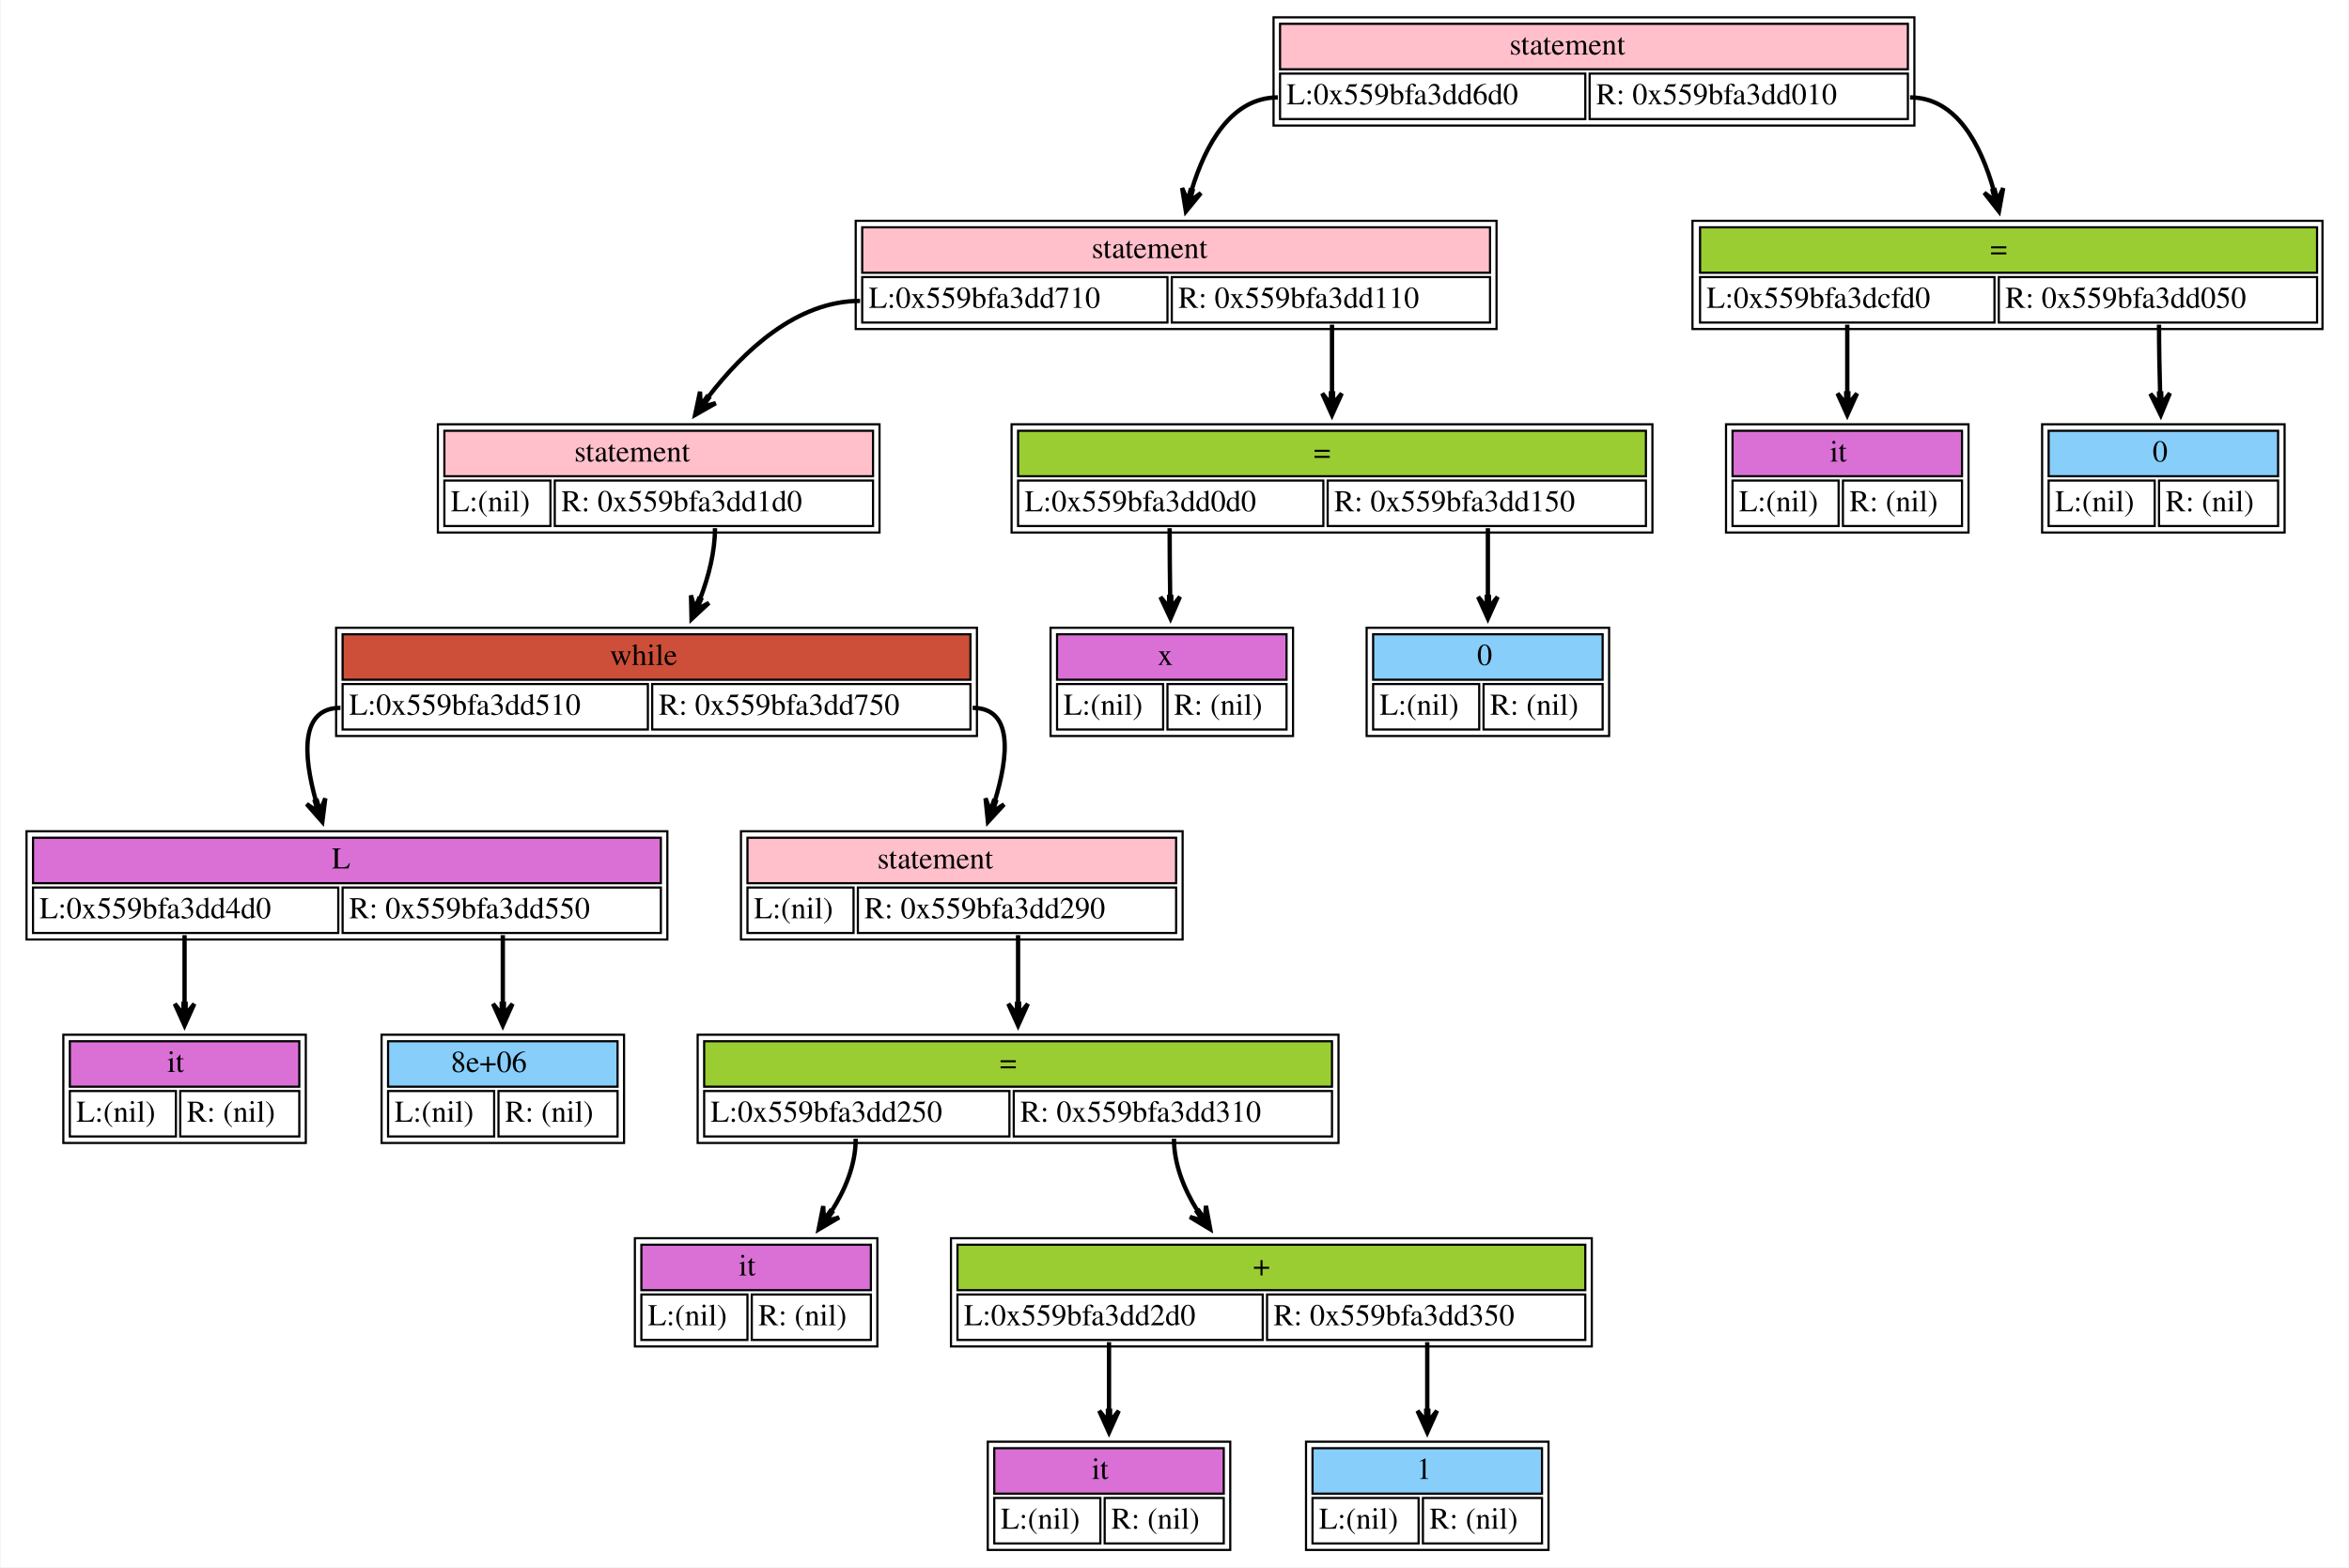
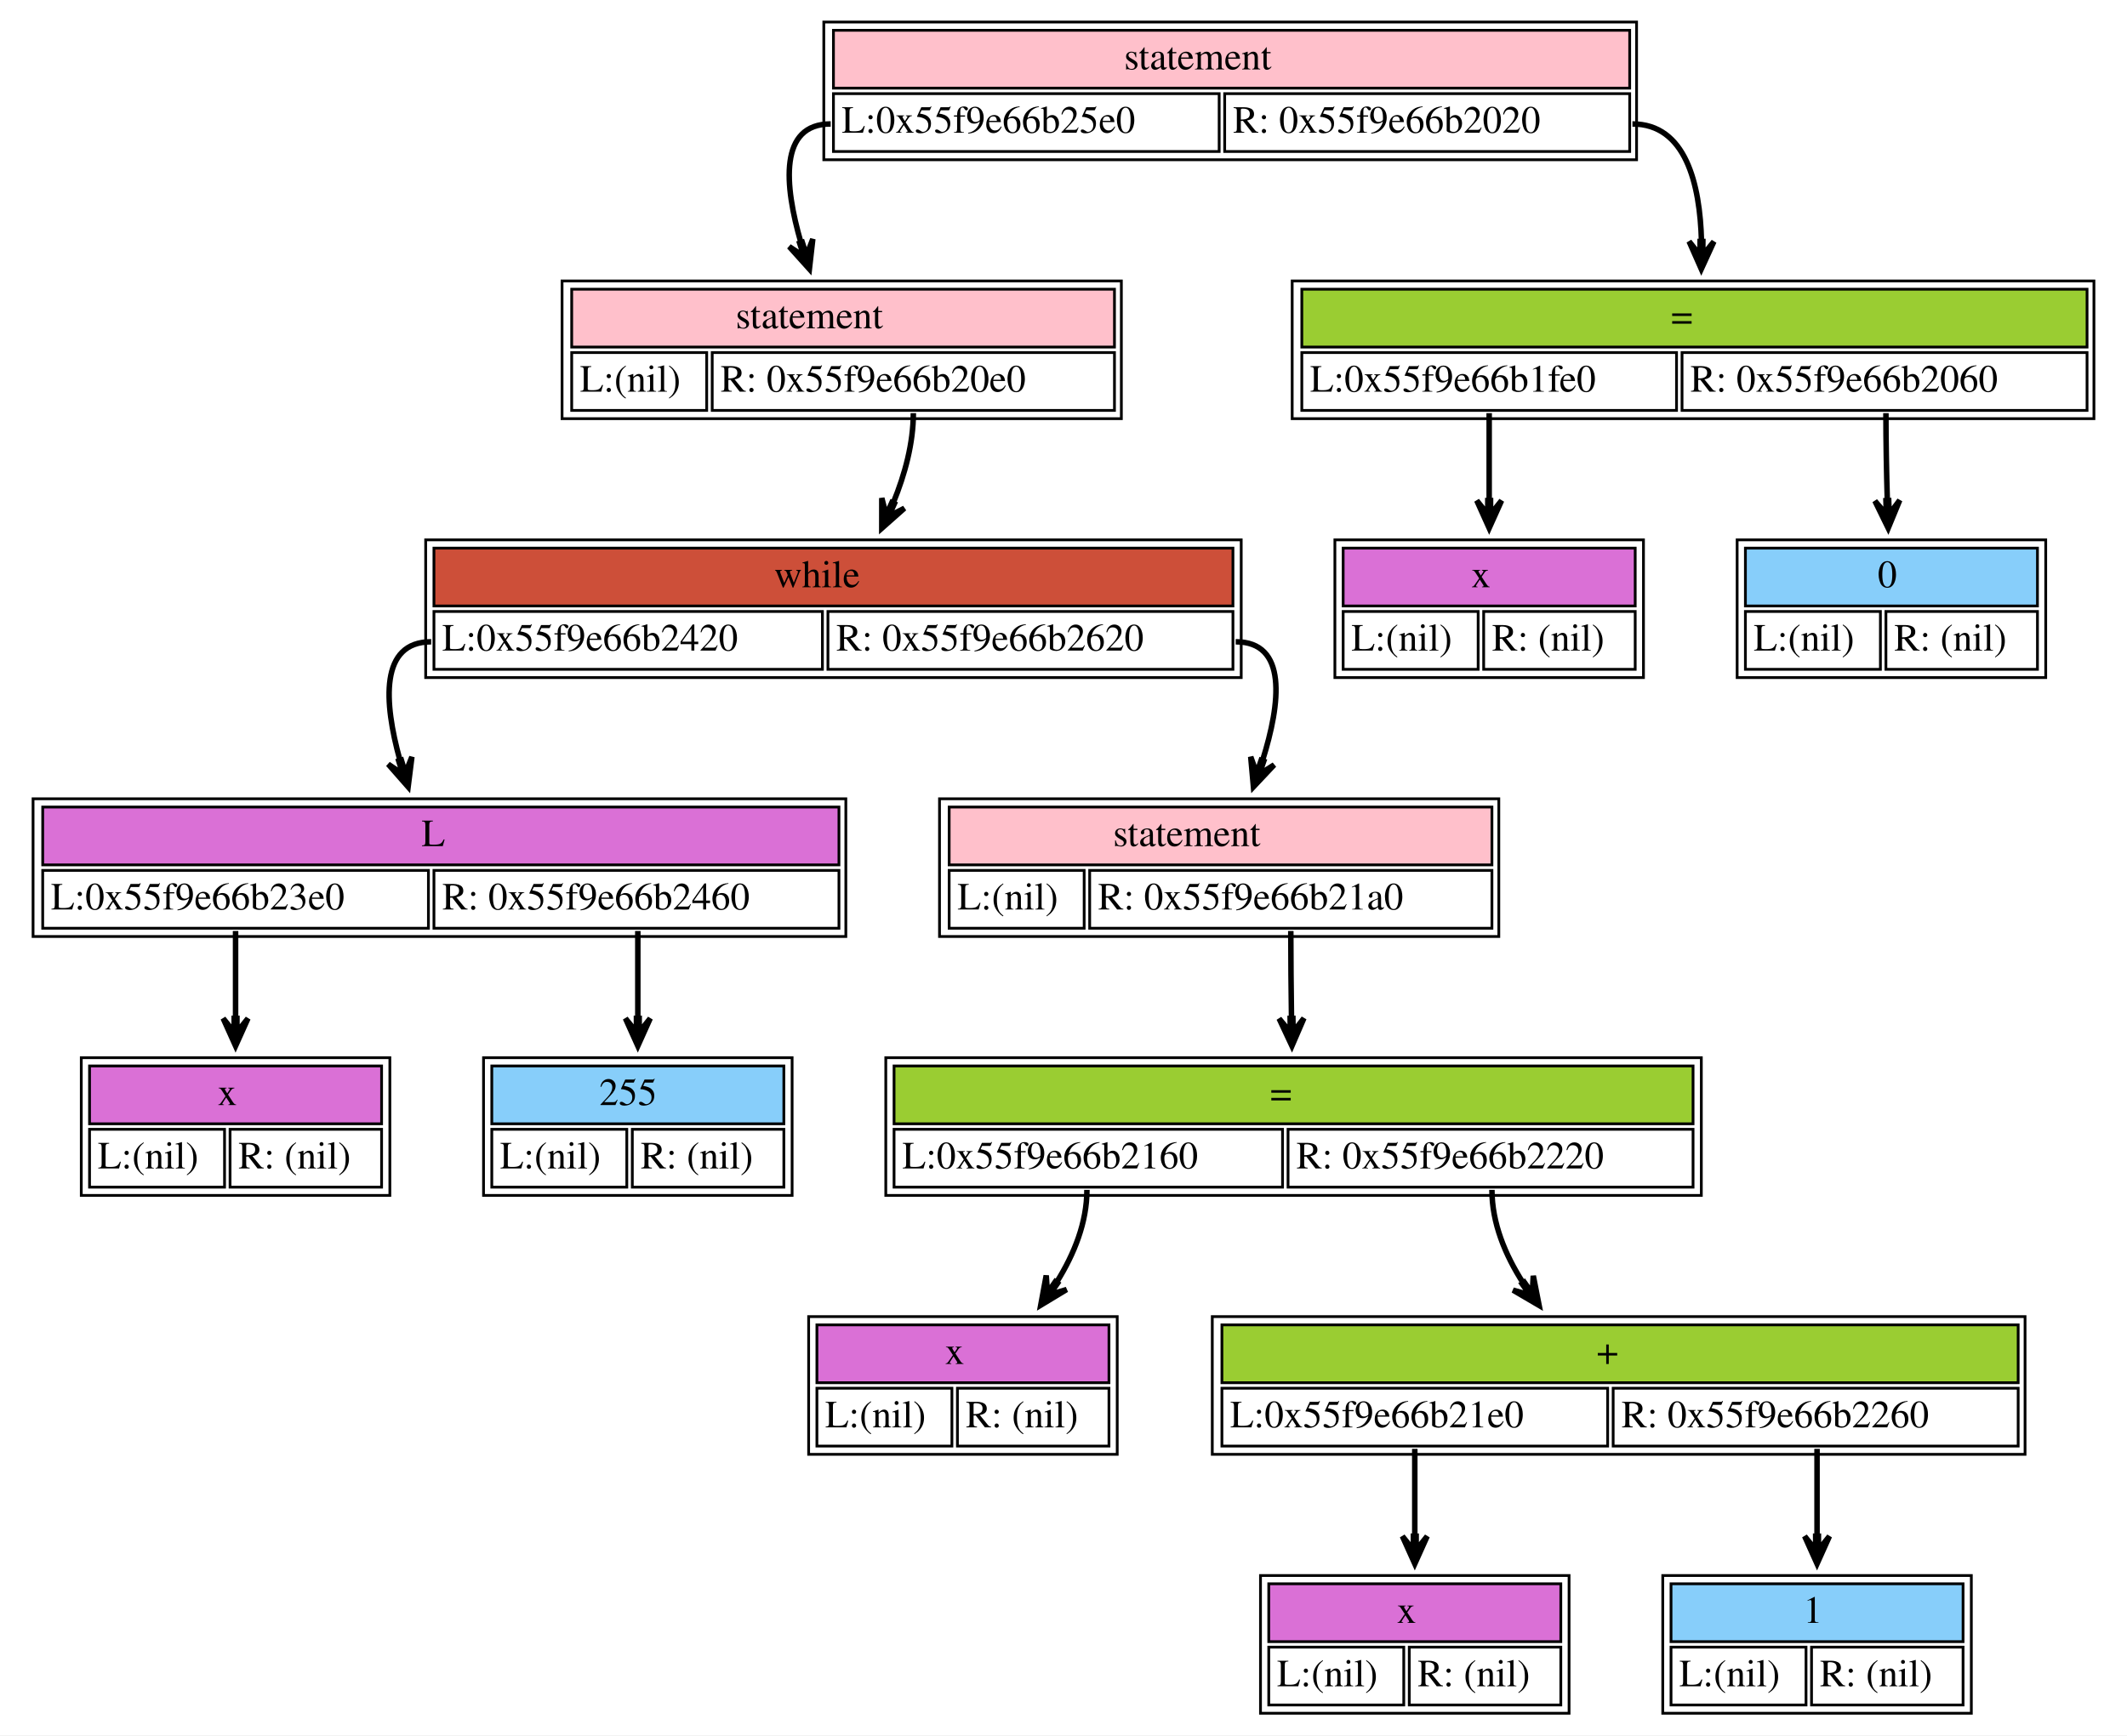
- <svg xmlns="http://www.w3.org/2000/svg" width="1085pt" height="724pt" viewBox="0.00 0.00 1084.50 724.00">
-   <g id="graph0" class="graph" transform="scale(1 1) rotate(0) translate(4 720)">
-     <polygon fill="white" stroke="transparent" points="-4,4 -4,-720 1080.5,-720 1080.5,4 -4,4" />
+ <svg xmlns="http://www.w3.org/2000/svg" width="772pt" height="630pt" viewBox="0.00 0.00 772.00 630.00">
+   <g id="graph0" class="graph" transform="scale(1 1) rotate(0) translate(4 626)">
+     <polygon fill="white" stroke="transparent" points="-4,4 -4,-626 768,-626 768,4 -4,4" />
    <g id="node1" class="node">
-       <polygon fill="pink" stroke="transparent" points="201,-500 201,-521 399,-521 399,-500 201,-500" />
-       <polygon fill="none" stroke="black" points="201,-500 201,-521 399,-521 399,-500 201,-500" />
-       <text text-anchor="start" x="261" y="-506.8" font-family="Times,serif" font-size="14.00"> statement</text>
-       <polygon fill="none" stroke="black" points="201,-477 201,-498 250,-498 250,-477 201,-477" />
-       <text text-anchor="start" x="204" y="-483.8" font-family="Times,serif" font-size="14.00">L:(nil)</text>
-       <polygon fill="none" stroke="black" points="252,-477 252,-498 399,-498 399,-477 252,-477" />
-       <text text-anchor="start" x="255" y="-483.8" font-family="Times,serif" font-size="14.00">R: 0x559bfa3dd1d0</text>
-       <polygon fill="none" stroke="black" points="198,-474 198,-524 402,-524 402,-474 198,-474" />
+       <polygon fill="pink" stroke="transparent" points="203.5,-500 203.5,-521 400.5,-521 400.5,-500 203.5,-500" />
+       <polygon fill="none" stroke="black" points="203.5,-500 203.5,-521 400.5,-521 400.5,-500 203.5,-500" />
+       <text text-anchor="start" x="263" y="-506.8" font-family="Times,serif" font-size="14.00"> statement</text>
+       <polygon fill="none" stroke="black" points="203.5,-477 203.5,-498 252.5,-498 252.5,-477 203.5,-477" />
+       <text text-anchor="start" x="206.5" y="-483.8" font-family="Times,serif" font-size="14.00">L:(nil)</text>
+       <polygon fill="none" stroke="black" points="254.5,-477 254.5,-498 400.5,-498 400.5,-477 254.5,-477" />
+       <text text-anchor="start" x="257.5" y="-483.8" font-family="Times,serif" font-size="14.00">R: 0x55f9e66b20e0</text>
+       <polygon fill="none" stroke="black" points="200,-474 200,-524 403,-524 403,-474 200,-474" />
    </g>
    <g id="node2" class="node">
-       <polygon fill="#cd4f39" stroke="transparent" points="154,-406 154,-427 444,-427 444,-406 154,-406" />
-       <polygon fill="none" stroke="black" points="154,-406 154,-427 444,-427 444,-406 154,-406" />
-       <text text-anchor="start" x="277.5" y="-412.8" font-family="Times,serif" font-size="14.00"> while</text>
-       <polygon fill="none" stroke="black" points="154,-383 154,-404 295,-404 295,-383 154,-383" />
-       <text text-anchor="start" x="157" y="-389.8" font-family="Times,serif" font-size="14.00">L:0x559bfa3dd510</text>
-       <polygon fill="none" stroke="black" points="297,-383 297,-404 444,-404 444,-383 297,-383" />
-       <text text-anchor="start" x="300" y="-389.8" font-family="Times,serif" font-size="14.00">R: 0x559bfa3dd750</text>
-       <polygon fill="none" stroke="black" points="151,-380 151,-430 447,-430 447,-380 151,-380" />
+       <polygon fill="#cd4f39" stroke="transparent" points="153.5,-406 153.5,-427 443.5,-427 443.5,-406 153.5,-406" />
+       <polygon fill="none" stroke="black" points="153.5,-406 153.5,-427 443.5,-427 443.5,-406 153.5,-406" />
+       <text text-anchor="start" x="277" y="-412.8" font-family="Times,serif" font-size="14.00"> while</text>
+       <polygon fill="none" stroke="black" points="153.5,-383 153.5,-404 294.5,-404 294.5,-383 153.5,-383" />
+       <text text-anchor="start" x="156.5" y="-389.8" font-family="Times,serif" font-size="14.00">L:0x55f9e66b2420</text>
+       <polygon fill="none" stroke="black" points="296.5,-383 296.5,-404 443.5,-404 443.5,-383 296.5,-383" />
+       <text text-anchor="start" x="299.5" y="-389.8" font-family="Times,serif" font-size="14.00">R: 0x55f9e66b2620</text>
+       <polygon fill="none" stroke="black" points="150.5,-380 150.5,-430 446.5,-430 446.5,-380 150.5,-380" />
    </g>
    <g id="edge1" class="edge">
-       <path fill="none" stroke="black" stroke-width="2" d="M326,-476C326,-465.04 323.08,-453.73 319.17,-443.48" />
-       <polygon fill="black" stroke="black" stroke-width="2" points="315.17,-434.02 323.21,-441.48 317.58,-438.43 319.53,-443.03 319.07,-443.23 318.61,-443.42 316.66,-438.82 314.92,-444.98 315.17,-434.02 315.17,-434.02" />
+       <path fill="none" stroke="black" stroke-width="2" d="M327.5,-476C327.5,-465.03 324.43,-453.79 320.28,-443.61" />
+       <polygon fill="black" stroke="black" stroke-width="2" points="316.04,-434.21 324.25,-441.48 318.55,-438.57 320.61,-443.12 320.15,-443.33 319.7,-443.54 317.64,-438.98 316.05,-445.18 316.04,-434.21 316.04,-434.21" />
    </g>
    <g id="node4" class="node">
-       <polygon fill="orchid" stroke="transparent" points="11,-312 11,-333 301,-333 301,-312 11,-312" />
-       <polygon fill="none" stroke="black" points="11,-312 11,-333 301,-333 301,-312 11,-312" />
+       <polygon fill="orchid" stroke="transparent" points="11.5,-312 11.5,-333 300.5,-333 300.5,-312 11.5,-312" />
+       <polygon fill="none" stroke="black" points="11.5,-312 11.5,-333 300.5,-333 300.5,-312 11.5,-312" />
      <text text-anchor="start" x="149" y="-318.8" font-family="Times,serif" font-size="14.00"> L</text>
-       <polygon fill="none" stroke="black" points="11,-289 11,-310 152,-310 152,-289 11,-289" />
-       <text text-anchor="start" x="14" y="-295.8" font-family="Times,serif" font-size="14.00">L:0x559bfa3dd4d0</text>
-       <polygon fill="none" stroke="black" points="154,-289 154,-310 301,-310 301,-289 154,-289" />
-       <text text-anchor="start" x="157" y="-295.8" font-family="Times,serif" font-size="14.00">R: 0x559bfa3dd550</text>
-       <polygon fill="none" stroke="black" points="8,-286 8,-336 304,-336 304,-286 8,-286" />
+       <polygon fill="none" stroke="black" points="11.5,-289 11.5,-310 151.5,-310 151.5,-289 11.5,-289" />
+       <text text-anchor="start" x="14.5" y="-295.8" font-family="Times,serif" font-size="14.00">L:0x55f9e66b23e0</text>
+       <polygon fill="none" stroke="black" points="153.5,-289 153.5,-310 300.5,-310 300.5,-289 153.5,-289" />
+       <text text-anchor="start" x="156.5" y="-295.8" font-family="Times,serif" font-size="14.00">R: 0x55f9e66b2460</text>
+       <polygon fill="none" stroke="black" points="8,-286 8,-336 303,-336 303,-286 8,-286" />
    </g>
    <g id="edge4" class="edge">
-       <path fill="none" stroke="black" stroke-width="2" d="M153,-393C134.29,-393 135.82,-371.16 141.62,-350.15" />
-       <polygon fill="black" stroke="black" stroke-width="2" points="144.63,-340.33 146,-351.21 143.64,-345.26 142.18,-350.04 141.7,-349.89 141.22,-349.74 142.69,-344.96 137.4,-348.57 144.63,-340.33 144.63,-340.33" />
+       <path fill="none" stroke="black" stroke-width="2" d="M152.5,-393C133.79,-393 135.32,-371.16 141.12,-350.15" />
+       <polygon fill="black" stroke="black" stroke-width="2" points="144.13,-340.33 145.5,-351.21 143.14,-345.26 141.68,-350.04 141.2,-349.89 140.72,-349.74 142.19,-344.96 136.9,-348.57 144.13,-340.33 144.13,-340.33" />
    </g>
    <g id="node6" class="node">
-       <polygon fill="pink" stroke="transparent" points="341,-312 341,-333 539,-333 539,-312 341,-312" />
-       <polygon fill="none" stroke="black" points="341,-312 341,-333 539,-333 539,-312 341,-312" />
-       <text text-anchor="start" x="401" y="-318.8" font-family="Times,serif" font-size="14.00"> statement</text>
-       <polygon fill="none" stroke="black" points="341,-289 341,-310 390,-310 390,-289 341,-289" />
-       <text text-anchor="start" x="344" y="-295.8" font-family="Times,serif" font-size="14.00">L:(nil)</text>
-       <polygon fill="none" stroke="black" points="392,-289 392,-310 539,-310 539,-289 392,-289" />
-       <text text-anchor="start" x="395" y="-295.8" font-family="Times,serif" font-size="14.00">R: 0x559bfa3dd290</text>
-       <polygon fill="none" stroke="black" points="338,-286 338,-336 542,-336 542,-286 338,-286" />
+       <polygon fill="pink" stroke="transparent" points="340.5,-312 340.5,-333 537.5,-333 537.5,-312 340.5,-312" />
+       <polygon fill="none" stroke="black" points="340.5,-312 340.5,-333 537.5,-333 537.5,-312 340.5,-312" />
+       <text text-anchor="start" x="400" y="-318.8" font-family="Times,serif" font-size="14.00"> statement</text>
+       <polygon fill="none" stroke="black" points="340.5,-289 340.5,-310 389.5,-310 389.5,-289 340.5,-289" />
+       <text text-anchor="start" x="343.5" y="-295.8" font-family="Times,serif" font-size="14.00">L:(nil)</text>
+       <polygon fill="none" stroke="black" points="391.5,-289 391.5,-310 537.5,-310 537.5,-289 391.5,-289" />
+       <text text-anchor="start" x="394.5" y="-295.8" font-family="Times,serif" font-size="14.00">R: 0x55f9e66b21a0</text>
+       <polygon fill="none" stroke="black" points="337,-286 337,-336 540,-336 540,-286 337,-286" />
    </g>
    <g id="edge5" class="edge">
-       <path fill="none" stroke="black" stroke-width="2" d="M445,-393C463.82,-393 461.64,-370.96 455.25,-349.87" />
-       <polygon fill="black" stroke="black" stroke-width="2" points="452.08,-340.33 459.51,-348.4 454.13,-344.92 455.71,-349.66 455.24,-349.82 454.76,-349.98 453.18,-345.23 450.97,-351.24 452.08,-340.33 452.08,-340.33" />
+       <path fill="none" stroke="black" stroke-width="2" d="M444.5,-393C463.33,-393 460.88,-370.96 454.23,-349.87" />
+       <polygon fill="black" stroke="black" stroke-width="2" points="450.94,-340.33 458.46,-348.32 453.04,-344.89 454.67,-349.62 454.2,-349.78 453.73,-349.95 452.1,-345.22 449.95,-351.25 450.94,-340.33 450.94,-340.33" />
    </g>
    <g id="node3" class="node">
-       <polygon fill="orchid" stroke="transparent" points="28,-218 28,-239 134,-239 134,-218 28,-218" />
-       <polygon fill="none" stroke="black" points="28,-218 28,-239 134,-239 134,-218 28,-218" />
-       <text text-anchor="start" x="73" y="-224.8" font-family="Times,serif" font-size="14.00"> it</text>
-       <polygon fill="none" stroke="black" points="28,-195 28,-216 77,-216 77,-195 28,-195" />
-       <text text-anchor="start" x="31" y="-201.8" font-family="Times,serif" font-size="14.00">L:(nil)</text>
-       <polygon fill="none" stroke="black" points="79,-195 79,-216 134,-216 134,-195 79,-195" />
-       <text text-anchor="start" x="82" y="-201.8" font-family="Times,serif" font-size="14.00">R: (nil)</text>
-       <polygon fill="none" stroke="black" points="25,-192 25,-242 137,-242 137,-192 25,-192" />
+       <polygon fill="orchid" stroke="transparent" points="28.5,-218 28.5,-239 134.5,-239 134.5,-218 28.5,-218" />
+       <polygon fill="none" stroke="black" points="28.5,-218 28.5,-239 134.5,-239 134.5,-218 28.5,-218" />
+       <text text-anchor="start" x="75" y="-224.8" font-family="Times,serif" font-size="14.00"> x</text>
+       <polygon fill="none" stroke="black" points="28.5,-195 28.5,-216 77.5,-216 77.5,-195 28.5,-195" />
+       <text text-anchor="start" x="31.5" y="-201.8" font-family="Times,serif" font-size="14.00">L:(nil)</text>
+       <polygon fill="none" stroke="black" points="79.5,-195 79.5,-216 134.5,-216 134.5,-195 79.5,-195" />
+       <text text-anchor="start" x="82.5" y="-201.8" font-family="Times,serif" font-size="14.00">R: (nil)</text>
+       <polygon fill="none" stroke="black" points="25.5,-192 25.5,-242 137.5,-242 137.5,-192 25.5,-192" />
    </g>
    <g id="edge2" class="edge">
-       <path fill="none" stroke="black" stroke-width="2" d="M81,-288C81,-277.81 81,-266.78 81,-256.56" />
-       <polygon fill="black" stroke="black" stroke-width="2" points="81,-246.27 85.5,-256.27 81.5,-251.27 81.5,-256.27 81,-256.27 80.5,-256.27 80.5,-251.27 76.5,-256.27 81,-246.27 81,-246.27" />
+       <path fill="none" stroke="black" stroke-width="2" d="M81.5,-288C81.5,-277.81 81.5,-266.78 81.5,-256.56" />
+       <polygon fill="black" stroke="black" stroke-width="2" points="81.5,-246.27 86,-256.27 82,-251.27 82,-256.27 81.5,-256.27 81,-256.27 81,-251.27 77,-256.27 81.5,-246.27 81.5,-246.27" />
    </g>
    <g id="node5" class="node">
-       <polygon fill="lightskyblue" stroke="transparent" points="175,-218 175,-239 281,-239 281,-218 175,-218" />
-       <polygon fill="none" stroke="black" points="175,-218 175,-239 281,-239 281,-218 175,-218" />
-       <text text-anchor="start" x="204" y="-224.8" font-family="Times,serif" font-size="14.00">8e+06</text>
-       <polygon fill="none" stroke="black" points="175,-195 175,-216 224,-216 224,-195 175,-195" />
-       <text text-anchor="start" x="178" y="-201.8" font-family="Times,serif" font-size="14.00">L:(nil)</text>
-       <polygon fill="none" stroke="black" points="226,-195 226,-216 281,-216 281,-195 226,-195" />
-       <text text-anchor="start" x="229" y="-201.8" font-family="Times,serif" font-size="14.00">R: (nil)</text>
-       <polygon fill="none" stroke="black" points="172,-192 172,-242 284,-242 284,-192 172,-192" />
+       <polygon fill="lightskyblue" stroke="transparent" points="174.5,-218 174.5,-239 280.5,-239 280.5,-218 174.5,-218" />
+       <polygon fill="none" stroke="black" points="174.5,-218 174.5,-239 280.5,-239 280.5,-218 174.5,-218" />
+       <text text-anchor="start" x="213.5" y="-224.8" font-family="Times,serif" font-size="14.00">255</text>
+       <polygon fill="none" stroke="black" points="174.5,-195 174.5,-216 223.5,-216 223.5,-195 174.5,-195" />
+       <text text-anchor="start" x="177.5" y="-201.8" font-family="Times,serif" font-size="14.00">L:(nil)</text>
+       <polygon fill="none" stroke="black" points="225.5,-195 225.5,-216 280.5,-216 280.5,-195 225.5,-195" />
+       <text text-anchor="start" x="228.5" y="-201.8" font-family="Times,serif" font-size="14.00">R: (nil)</text>
+       <polygon fill="none" stroke="black" points="171.5,-192 171.5,-242 283.5,-242 283.5,-192 171.5,-192" />
    </g>
    <g id="edge3" class="edge">
-       <path fill="none" stroke="black" stroke-width="2" d="M228,-288C228,-277.81 228,-266.78 228,-256.56" />
-       <polygon fill="black" stroke="black" stroke-width="2" points="228,-246.27 232.5,-256.27 228.5,-251.27 228.5,-256.27 228,-256.27 227.5,-256.27 227.5,-251.27 223.5,-256.27 228,-246.27 228,-246.27" />
+       <path fill="none" stroke="black" stroke-width="2" d="M227.5,-288C227.5,-277.81 227.5,-266.78 227.5,-256.56" />
+       <polygon fill="black" stroke="black" stroke-width="2" points="227.5,-246.27 232,-256.27 228,-251.27 228,-256.27 227.5,-256.27 227,-256.27 227,-251.27 223,-256.27 227.5,-246.27 227.5,-246.27" />
    </g>
    <g id="node7" class="node">
-       <polygon fill="#9acd32" stroke="transparent" points="321,-218 321,-239 611,-239 611,-218 321,-218" />
-       <polygon fill="none" stroke="black" points="321,-218 321,-239 611,-239 611,-218 321,-218" />
-       <text text-anchor="start" x="457.5" y="-224.8" font-family="Times,serif" font-size="14.00"> =</text>
-       <polygon fill="none" stroke="black" points="321,-195 321,-216 462,-216 462,-195 321,-195" />
-       <text text-anchor="start" x="324" y="-201.8" font-family="Times,serif" font-size="14.00">L:0x559bfa3dd250</text>
-       <polygon fill="none" stroke="black" points="464,-195 464,-216 611,-216 611,-195 464,-195" />
-       <text text-anchor="start" x="467" y="-201.8" font-family="Times,serif" font-size="14.00">R: 0x559bfa3dd310</text>
-       <polygon fill="none" stroke="black" points="318,-192 318,-242 614,-242 614,-192 318,-192" />
+       <polygon fill="#9acd32" stroke="transparent" points="320.5,-218 320.5,-239 610.5,-239 610.5,-218 320.5,-218" />
+       <polygon fill="none" stroke="black" points="320.5,-218 320.5,-239 610.5,-239 610.5,-218 320.5,-218" />
+       <text text-anchor="start" x="457" y="-224.8" font-family="Times,serif" font-size="14.00"> =</text>
+       <polygon fill="none" stroke="black" points="320.5,-195 320.5,-216 461.5,-216 461.5,-195 320.5,-195" />
+       <text text-anchor="start" x="323.5" y="-201.8" font-family="Times,serif" font-size="14.00">L:0x55f9e66b2160</text>
+       <polygon fill="none" stroke="black" points="463.5,-195 463.5,-216 610.5,-216 610.5,-195 463.5,-195" />
+       <text text-anchor="start" x="466.5" y="-201.8" font-family="Times,serif" font-size="14.00">R: 0x55f9e66b2220</text>
+       <polygon fill="none" stroke="black" points="317.5,-192 317.5,-242 613.5,-242 613.5,-192 317.5,-192" />
    </g>
    <g id="edge6" class="edge">
-       <path fill="none" stroke="black" stroke-width="2" d="M466,-288C466,-277.81 466,-266.78 466,-256.56" />
-       <polygon fill="black" stroke="black" stroke-width="2" points="466,-246.27 470.5,-256.27 466.5,-251.27 466.5,-256.27 466,-256.27 465.5,-256.27 465.5,-251.27 461.5,-256.27 466,-246.27 466,-246.27" />
+       <path fill="none" stroke="black" stroke-width="2" d="M464.5,-288C464.5,-277.81 464.61,-266.78 464.75,-256.56" />
+       <polygon fill="black" stroke="black" stroke-width="2" points="464.91,-246.27 469.26,-256.34 465.33,-251.28 465.26,-256.27 464.76,-256.27 464.26,-256.26 464.33,-251.26 460.26,-256.2 464.91,-246.27 464.91,-246.27" />
    </g>
    <g id="node8" class="node">
-       <polygon fill="orchid" stroke="transparent" points="292,-124 292,-145 398,-145 398,-124 292,-124" />
-       <polygon fill="none" stroke="black" points="292,-124 292,-145 398,-145 398,-124 292,-124" />
-       <text text-anchor="start" x="337" y="-130.8" font-family="Times,serif" font-size="14.00"> it</text>
-       <polygon fill="none" stroke="black" points="292,-101 292,-122 341,-122 341,-101 292,-101" />
-       <text text-anchor="start" x="295" y="-107.8" font-family="Times,serif" font-size="14.00">L:(nil)</text>
-       <polygon fill="none" stroke="black" points="343,-101 343,-122 398,-122 398,-101 343,-101" />
-       <text text-anchor="start" x="346" y="-107.8" font-family="Times,serif" font-size="14.00">R: (nil)</text>
-       <polygon fill="none" stroke="black" points="289,-98 289,-148 401,-148 401,-98 289,-98" />
+       <polygon fill="orchid" stroke="transparent" points="292.5,-124 292.5,-145 398.5,-145 398.5,-124 292.5,-124" />
+       <polygon fill="none" stroke="black" points="292.5,-124 292.5,-145 398.5,-145 398.5,-124 292.5,-124" />
+       <text text-anchor="start" x="339" y="-130.8" font-family="Times,serif" font-size="14.00"> x</text>
+       <polygon fill="none" stroke="black" points="292.5,-101 292.5,-122 341.5,-122 341.5,-101 292.5,-101" />
+       <text text-anchor="start" x="295.5" y="-107.8" font-family="Times,serif" font-size="14.00">L:(nil)</text>
+       <polygon fill="none" stroke="black" points="343.5,-101 343.5,-122 398.5,-122 398.5,-101 343.5,-101" />
+       <text text-anchor="start" x="346.5" y="-107.8" font-family="Times,serif" font-size="14.00">R: (nil)</text>
+       <polygon fill="none" stroke="black" points="289.5,-98 289.5,-148 401.5,-148 401.5,-98 289.5,-98" />
    </g>
    <g id="edge7" class="edge">
-       <path fill="none" stroke="black" stroke-width="2" d="M391,-194C391,-181.96 386.19,-170.38 379.67,-160.23" />
-       <polygon fill="black" stroke="black" stroke-width="2" points="373.87,-152.06 383.33,-157.61 377.17,-155.85 380.07,-159.92 379.66,-160.21 379.25,-160.5 376.36,-156.42 375.99,-162.82 373.87,-152.06 373.87,-152.06" />
+       <path fill="none" stroke="black" stroke-width="2" d="M390.5,-194C390.5,-182.16 385.88,-170.72 379.61,-160.64" />
+       <polygon fill="black" stroke="black" stroke-width="2" points="373.74,-152.16 383.13,-157.83 377,-155.99 379.84,-160.1 379.43,-160.39 379.02,-160.67 376.18,-156.56 375.73,-162.95 373.74,-152.16 373.74,-152.16" />
    </g>
    <g id="node9" class="node">
-       <polygon fill="#9acd32" stroke="transparent" points="438,-124 438,-145 728,-145 728,-124 438,-124" />
-       <polygon fill="none" stroke="black" points="438,-124 438,-145 728,-145 728,-124 438,-124" />
-       <text text-anchor="start" x="574.5" y="-130.8" font-family="Times,serif" font-size="14.00"> +</text>
-       <polygon fill="none" stroke="black" points="438,-101 438,-122 579,-122 579,-101 438,-101" />
-       <text text-anchor="start" x="441" y="-107.8" font-family="Times,serif" font-size="14.00">L:0x559bfa3dd2d0</text>
-       <polygon fill="none" stroke="black" points="581,-101 581,-122 728,-122 728,-101 581,-101" />
-       <text text-anchor="start" x="584" y="-107.8" font-family="Times,serif" font-size="14.00">R: 0x559bfa3dd350</text>
-       <polygon fill="none" stroke="black" points="435,-98 435,-148 731,-148 731,-98 435,-98" />
+       <polygon fill="#9acd32" stroke="transparent" points="439.5,-124 439.5,-145 728.5,-145 728.5,-124 439.5,-124" />
+       <polygon fill="none" stroke="black" points="439.5,-124 439.5,-145 728.5,-145 728.5,-124 439.5,-124" />
+       <text text-anchor="start" x="575.5" y="-130.8" font-family="Times,serif" font-size="14.00"> +</text>
+       <polygon fill="none" stroke="black" points="439.5,-101 439.5,-122 579.5,-122 579.5,-101 439.5,-101" />
+       <text text-anchor="start" x="442.5" y="-107.8" font-family="Times,serif" font-size="14.00">L:0x55f9e66b21e0</text>
+       <polygon fill="none" stroke="black" points="581.5,-101 581.5,-122 728.5,-122 728.5,-101 581.5,-101" />
+       <text text-anchor="start" x="584.5" y="-107.8" font-family="Times,serif" font-size="14.00">R: 0x55f9e66b2260</text>
+       <polygon fill="none" stroke="black" points="436,-98 436,-148 731,-148 731,-98 436,-98" />
    </g>
    <g id="edge8" class="edge">
-       <path fill="none" stroke="black" stroke-width="2" d="M538,-194C538,-182.16 542.62,-170.72 548.89,-160.64" />
-       <polygon fill="black" stroke="black" stroke-width="2" points="554.76,-152.16 552.77,-162.95 552.32,-156.56 549.48,-160.67 549.07,-160.39 548.66,-160.1 551.5,-155.99 545.37,-157.83 554.76,-152.16 554.76,-152.16" />
+       <path fill="none" stroke="black" stroke-width="2" d="M537.5,-194C537.5,-181.96 542.31,-170.38 548.83,-160.23" />
+       <polygon fill="black" stroke="black" stroke-width="2" points="554.63,-152.06 552.51,-162.82 552.14,-156.42 549.25,-160.5 548.84,-160.21 548.43,-159.92 551.33,-155.85 545.17,-157.61 554.63,-152.06 554.63,-152.06" />
    </g>
    <g id="node10" class="node">
-       <polygon fill="orchid" stroke="transparent" points="455,-30 455,-51 561,-51 561,-30 455,-30" />
-       <polygon fill="none" stroke="black" points="455,-30 455,-51 561,-51 561,-30 455,-30" />
-       <text text-anchor="start" x="500" y="-36.8" font-family="Times,serif" font-size="14.00"> it</text>
-       <polygon fill="none" stroke="black" points="455,-7 455,-28 504,-28 504,-7 455,-7" />
-       <text text-anchor="start" x="458" y="-13.8" font-family="Times,serif" font-size="14.00">L:(nil)</text>
-       <polygon fill="none" stroke="black" points="506,-7 506,-28 561,-28 561,-7 506,-7" />
-       <text text-anchor="start" x="509" y="-13.8" font-family="Times,serif" font-size="14.00">R: (nil)</text>
-       <polygon fill="none" stroke="black" points="452,-4 452,-54 564,-54 564,-4 452,-4" />
+       <polygon fill="orchid" stroke="transparent" points="456.5,-30 456.5,-51 562.5,-51 562.5,-30 456.5,-30" />
+       <polygon fill="none" stroke="black" points="456.5,-30 456.5,-51 562.5,-51 562.5,-30 456.5,-30" />
+       <text text-anchor="start" x="503" y="-36.8" font-family="Times,serif" font-size="14.00"> x</text>
+       <polygon fill="none" stroke="black" points="456.5,-7 456.5,-28 505.5,-28 505.5,-7 456.5,-7" />
+       <text text-anchor="start" x="459.5" y="-13.8" font-family="Times,serif" font-size="14.00">L:(nil)</text>
+       <polygon fill="none" stroke="black" points="507.5,-7 507.5,-28 562.5,-28 562.5,-7 507.5,-7" />
+       <text text-anchor="start" x="510.5" y="-13.8" font-family="Times,serif" font-size="14.00">R: (nil)</text>
+       <polygon fill="none" stroke="black" points="453.5,-4 453.5,-54 565.5,-54 565.5,-4 453.5,-4" />
    </g>
    <g id="edge9" class="edge">
-       <path fill="none" stroke="black" stroke-width="2" d="M508,-100C508,-89.81 508,-78.78 508,-68.56" />
-       <polygon fill="black" stroke="black" stroke-width="2" points="508,-58.27 512.5,-68.27 508.5,-63.27 508.5,-68.27 508,-68.27 507.5,-68.27 507.5,-63.27 503.5,-68.27 508,-58.27 508,-58.27" />
+       <path fill="none" stroke="black" stroke-width="2" d="M509.5,-100C509.5,-89.81 509.5,-78.78 509.5,-68.56" />
+       <polygon fill="black" stroke="black" stroke-width="2" points="509.5,-58.27 514,-68.27 510,-63.27 510,-68.27 509.5,-68.27 509,-68.27 509,-63.27 505,-68.27 509.5,-58.27 509.5,-58.27" />
    </g>
    <g id="node11" class="node">
-       <polygon fill="lightskyblue" stroke="transparent" points="602,-30 602,-51 708,-51 708,-30 602,-30" />
-       <polygon fill="none" stroke="black" points="602,-30 602,-51 708,-51 708,-30 602,-30" />
-       <text text-anchor="start" x="650" y="-36.8" font-family="Times,serif" font-size="14.00">1</text>
-       <polygon fill="none" stroke="black" points="602,-7 602,-28 651,-28 651,-7 602,-7" />
-       <text text-anchor="start" x="605" y="-13.8" font-family="Times,serif" font-size="14.00">L:(nil)</text>
-       <polygon fill="none" stroke="black" points="653,-7 653,-28 708,-28 708,-7 653,-7" />
-       <text text-anchor="start" x="656" y="-13.8" font-family="Times,serif" font-size="14.00">R: (nil)</text>
-       <polygon fill="none" stroke="black" points="599,-4 599,-54 711,-54 711,-4 599,-4" />
+       <polygon fill="lightskyblue" stroke="transparent" points="602.5,-30 602.5,-51 708.5,-51 708.5,-30 602.5,-30" />
+       <polygon fill="none" stroke="black" points="602.5,-30 602.5,-51 708.5,-51 708.5,-30 602.5,-30" />
+       <text text-anchor="start" x="650.5" y="-36.8" font-family="Times,serif" font-size="14.00">1</text>
+       <polygon fill="none" stroke="black" points="602.5,-7 602.5,-28 651.5,-28 651.5,-7 602.5,-7" />
+       <text text-anchor="start" x="605.5" y="-13.8" font-family="Times,serif" font-size="14.00">L:(nil)</text>
+       <polygon fill="none" stroke="black" points="653.5,-7 653.5,-28 708.5,-28 708.5,-7 653.5,-7" />
+       <text text-anchor="start" x="656.5" y="-13.8" font-family="Times,serif" font-size="14.00">R: (nil)</text>
+       <polygon fill="none" stroke="black" points="599.5,-4 599.5,-54 711.5,-54 711.5,-4 599.5,-4" />
    </g>
    <g id="edge10" class="edge">
-       <path fill="none" stroke="black" stroke-width="2" d="M655,-100C655,-89.81 655,-78.78 655,-68.56" />
-       <polygon fill="black" stroke="black" stroke-width="2" points="655,-58.27 659.5,-68.27 655.5,-63.27 655.5,-68.27 655,-68.27 654.5,-68.27 654.5,-63.27 650.5,-68.27 655,-58.27 655,-58.27" />
+       <path fill="none" stroke="black" stroke-width="2" d="M655.5,-100C655.5,-89.81 655.5,-78.78 655.5,-68.56" />
+       <polygon fill="black" stroke="black" stroke-width="2" points="655.5,-58.27 660,-68.27 656,-63.27 656,-68.27 655.5,-68.27 655,-68.27 655,-63.27 651,-68.27 655.5,-58.27 655.5,-58.27" />
    </g>
    <g id="node12" class="node">
-       <polygon fill="pink" stroke="transparent" points="394,-594 394,-615 684,-615 684,-594 394,-594" />
-       <polygon fill="none" stroke="black" points="394,-594 394,-615 684,-615 684,-594 394,-594" />
-       <text text-anchor="start" x="500" y="-600.8" font-family="Times,serif" font-size="14.00"> statement</text>
-       <polygon fill="none" stroke="black" points="394,-571 394,-592 535,-592 535,-571 394,-571" />
-       <text text-anchor="start" x="397" y="-577.8" font-family="Times,serif" font-size="14.00">L:0x559bfa3dd710</text>
-       <polygon fill="none" stroke="black" points="537,-571 537,-592 684,-592 684,-571 537,-571" />
-       <text text-anchor="start" x="540" y="-577.8" font-family="Times,serif" font-size="14.00">R: 0x559bfa3dd110</text>
-       <polygon fill="none" stroke="black" points="391,-568 391,-618 687,-618 687,-568 391,-568" />
+       <polygon fill="pink" stroke="transparent" points="298.5,-594 298.5,-615 587.5,-615 587.5,-594 298.5,-594" />
+       <polygon fill="none" stroke="black" points="298.5,-594 298.5,-615 587.5,-615 587.5,-594 298.5,-594" />
+       <text text-anchor="start" x="404" y="-600.8" font-family="Times,serif" font-size="14.00"> statement</text>
+       <polygon fill="none" stroke="black" points="298.5,-571 298.5,-592 438.5,-592 438.5,-571 298.5,-571" />
+       <text text-anchor="start" x="301.5" y="-577.8" font-family="Times,serif" font-size="14.00">L:0x55f9e66b25e0</text>
+       <polygon fill="none" stroke="black" points="440.5,-571 440.5,-592 587.5,-592 587.5,-571 440.5,-571" />
+       <text text-anchor="start" x="443.5" y="-577.8" font-family="Times,serif" font-size="14.00">R: 0x55f9e66b2020</text>
+       <polygon fill="none" stroke="black" points="295,-568 295,-618 590,-618 590,-568 295,-568" />
    </g>
    <g id="edge11" class="edge">
-       <path fill="none" stroke="black" stroke-width="2" d="M393,-581C363.76,-581 339.25,-557.95 322.75,-536.45" />
-       <polygon fill="black" stroke="black" stroke-width="2" points="316.82,-528.33 326.35,-533.75 320.18,-532.07 323.12,-536.11 322.72,-536.41 322.32,-536.7 319.37,-532.66 319.09,-539.06 316.82,-528.33 316.82,-528.33" />
+       <path fill="none" stroke="black" stroke-width="2" d="M297.5,-581C278.7,-581 280.6,-558.96 286.72,-537.87" />
+       <polygon fill="black" stroke="black" stroke-width="2" points="289.77,-528.33 291.01,-539.23 288.73,-533.24 287.2,-538.01 286.73,-537.85 286.25,-537.7 287.78,-532.94 282.44,-536.48 289.77,-528.33 289.77,-528.33" />
    </g>
    <g id="node13" class="node">
-       <polygon fill="#9acd32" stroke="transparent" points="466,-500 466,-521 756,-521 756,-500 466,-500" />
-       <polygon fill="none" stroke="black" points="466,-500 466,-521 756,-521 756,-500 466,-500" />
+       <polygon fill="#9acd32" stroke="transparent" points="468.5,-500 468.5,-521 753.5,-521 753.5,-500 468.5,-500" />
+       <polygon fill="none" stroke="black" points="468.5,-500 468.5,-521 753.5,-521 753.5,-500 468.5,-500" />
      <text text-anchor="start" x="602.5" y="-506.8" font-family="Times,serif" font-size="14.00"> =</text>
-       <polygon fill="none" stroke="black" points="466,-477 466,-498 607,-498 607,-477 466,-477" />
-       <text text-anchor="start" x="469" y="-483.8" font-family="Times,serif" font-size="14.00">L:0x559bfa3dd0d0</text>
-       <polygon fill="none" stroke="black" points="609,-477 609,-498 756,-498 756,-477 609,-477" />
-       <text text-anchor="start" x="612" y="-483.8" font-family="Times,serif" font-size="14.00">R: 0x559bfa3dd150</text>
-       <polygon fill="none" stroke="black" points="463,-474 463,-524 759,-524 759,-474 463,-474" />
+       <polygon fill="none" stroke="black" points="468.5,-477 468.5,-498 604.5,-498 604.5,-477 468.5,-477" />
+       <text text-anchor="start" x="471.5" y="-483.8" font-family="Times,serif" font-size="14.00">L:0x55f9e66b1fe0</text>
+       <polygon fill="none" stroke="black" points="606.5,-477 606.5,-498 753.5,-498 753.5,-477 606.5,-477" />
+       <text text-anchor="start" x="609.5" y="-483.8" font-family="Times,serif" font-size="14.00">R: 0x55f9e66b2060</text>
+       <polygon fill="none" stroke="black" points="465,-474 465,-524 756,-524 756,-474 465,-474" />
    </g>
    <g id="edge12" class="edge">
-       <path fill="none" stroke="black" stroke-width="2" d="M611,-570C611,-559.81 611,-548.78 611,-538.56" />
-       <polygon fill="black" stroke="black" stroke-width="2" points="611,-528.27 615.5,-538.27 611.5,-533.27 611.5,-538.27 611,-538.27 610.5,-538.27 610.5,-533.27 606.5,-538.27 611,-528.27 611,-528.27" />
+       <path fill="none" stroke="black" stroke-width="2" d="M588.5,-581C607.79,-581 613.01,-559.35 613.56,-538.44" />
+       <polygon fill="black" stroke="black" stroke-width="2" points="613.49,-528.33 618.06,-538.3 614.03,-533.33 614.06,-538.33 613.56,-538.33 613.06,-538.33 613.03,-533.33 609.06,-538.36 613.49,-528.33 613.49,-528.33" />
    </g>
    <g id="node14" class="node">
-       <polygon fill="orchid" stroke="transparent" points="484,-406 484,-427 590,-427 590,-406 484,-406" />
-       <polygon fill="none" stroke="black" points="484,-406 484,-427 590,-427 590,-406 484,-406" />
-       <text text-anchor="start" x="530.5" y="-412.8" font-family="Times,serif" font-size="14.00"> x</text>
-       <polygon fill="none" stroke="black" points="484,-383 484,-404 533,-404 533,-383 484,-383" />
-       <text text-anchor="start" x="487" y="-389.8" font-family="Times,serif" font-size="14.00">L:(nil)</text>
-       <polygon fill="none" stroke="black" points="535,-383 535,-404 590,-404 590,-383 535,-383" />
-       <text text-anchor="start" x="538" y="-389.8" font-family="Times,serif" font-size="14.00">R: (nil)</text>
-       <polygon fill="none" stroke="black" points="481,-380 481,-430 593,-430 593,-380 481,-380" />
+       <polygon fill="orchid" stroke="transparent" points="483.5,-406 483.5,-427 589.5,-427 589.5,-406 483.5,-406" />
+       <polygon fill="none" stroke="black" points="483.5,-406 483.5,-427 589.5,-427 589.5,-406 483.5,-406" />
+       <text text-anchor="start" x="530" y="-412.8" font-family="Times,serif" font-size="14.00"> x</text>
+       <polygon fill="none" stroke="black" points="483.5,-383 483.5,-404 532.5,-404 532.5,-383 483.5,-383" />
+       <text text-anchor="start" x="486.5" y="-389.8" font-family="Times,serif" font-size="14.00">L:(nil)</text>
+       <polygon fill="none" stroke="black" points="534.5,-383 534.5,-404 589.5,-404 589.5,-383 534.5,-383" />
+       <text text-anchor="start" x="537.5" y="-389.8" font-family="Times,serif" font-size="14.00">R: (nil)</text>
+       <polygon fill="none" stroke="black" points="480.5,-380 480.5,-430 592.5,-430 592.5,-380 480.5,-380" />
    </g>
    <g id="edge13" class="edge">
-       <path fill="none" stroke="black" stroke-width="2" d="M536,-476C536,-465.81 536.11,-454.78 536.25,-444.56" />
-       <polygon fill="black" stroke="black" stroke-width="2" points="536.41,-434.27 540.76,-444.34 536.83,-439.28 536.76,-444.27 536.26,-444.27 535.76,-444.26 535.83,-439.26 531.76,-444.2 536.41,-434.27 536.41,-434.27" />
+       <path fill="none" stroke="black" stroke-width="2" d="M536.5,-476C536.5,-465.81 536.5,-454.78 536.5,-444.56" />
+       <polygon fill="black" stroke="black" stroke-width="2" points="536.5,-434.27 541,-444.27 537,-439.27 537,-444.27 536.5,-444.27 536,-444.27 536,-439.27 532,-444.27 536.5,-434.27 536.5,-434.27" />
    </g>
    <g id="node15" class="node">
-       <polygon fill="lightskyblue" stroke="transparent" points="630,-406 630,-427 736,-427 736,-406 630,-406" />
-       <polygon fill="none" stroke="black" points="630,-406 630,-427 736,-427 736,-406 630,-406" />
-       <text text-anchor="start" x="678" y="-412.8" font-family="Times,serif" font-size="14.00">0</text>
-       <polygon fill="none" stroke="black" points="630,-383 630,-404 679,-404 679,-383 630,-383" />
-       <text text-anchor="start" x="633" y="-389.8" font-family="Times,serif" font-size="14.00">L:(nil)</text>
-       <polygon fill="none" stroke="black" points="681,-383 681,-404 736,-404 736,-383 681,-383" />
-       <text text-anchor="start" x="684" y="-389.8" font-family="Times,serif" font-size="14.00">R: (nil)</text>
-       <polygon fill="none" stroke="black" points="627,-380 627,-430 739,-430 739,-380 627,-380" />
+       <polygon fill="lightskyblue" stroke="transparent" points="629.5,-406 629.5,-427 735.5,-427 735.5,-406 629.5,-406" />
+       <polygon fill="none" stroke="black" points="629.5,-406 629.5,-427 735.5,-427 735.5,-406 629.5,-406" />
+       <text text-anchor="start" x="677.5" y="-412.8" font-family="Times,serif" font-size="14.00">0</text>
+       <polygon fill="none" stroke="black" points="629.5,-383 629.5,-404 678.5,-404 678.5,-383 629.5,-383" />
+       <text text-anchor="start" x="632.5" y="-389.8" font-family="Times,serif" font-size="14.00">L:(nil)</text>
+       <polygon fill="none" stroke="black" points="680.5,-383 680.5,-404 735.5,-404 735.5,-383 680.5,-383" />
+       <text text-anchor="start" x="683.5" y="-389.8" font-family="Times,serif" font-size="14.00">R: (nil)</text>
+       <polygon fill="none" stroke="black" points="626.5,-380 626.5,-430 738.5,-430 738.5,-380 626.5,-380" />
    </g>
    <g id="edge14" class="edge">
-       <path fill="none" stroke="black" stroke-width="2" d="M683,-476C683,-465.81 683,-454.78 683,-444.56" />
-       <polygon fill="black" stroke="black" stroke-width="2" points="683,-434.27 687.5,-444.27 683.5,-439.27 683.5,-444.27 683,-444.27 682.5,-444.27 682.5,-439.27 678.5,-444.27 683,-434.27 683,-434.27" />
-     </g>
-     <g id="node16" class="node">
-       <polygon fill="pink" stroke="transparent" points="587,-688 587,-709 877,-709 877,-688 587,-688" />
-       <polygon fill="none" stroke="black" points="587,-688 587,-709 877,-709 877,-688 587,-688" />
-       <text text-anchor="start" x="693" y="-694.8" font-family="Times,serif" font-size="14.00"> statement</text>
-       <polygon fill="none" stroke="black" points="587,-665 587,-686 728,-686 728,-665 587,-665" />
-       <text text-anchor="start" x="590" y="-671.8" font-family="Times,serif" font-size="14.00">L:0x559bfa3dd6d0</text>
-       <polygon fill="none" stroke="black" points="730,-665 730,-686 877,-686 877,-665 730,-665" />
-       <text text-anchor="start" x="733" y="-671.8" font-family="Times,serif" font-size="14.00">R: 0x559bfa3dd010</text>
-       <polygon fill="none" stroke="black" points="584,-662 584,-712 880,-712 880,-662 584,-662" />
-     </g>
-     <g id="edge15" class="edge">
-       <path fill="none" stroke="black" stroke-width="2" d="M586,-675C564.39,-675 552.54,-653.16 546.16,-632.15" />
-       <polygon fill="black" stroke="black" stroke-width="2" points="543.51,-622.33 550.46,-630.82 545.3,-627.03 546.59,-631.86 546.11,-631.99 545.63,-632.12 544.33,-627.29 541.77,-633.16 543.51,-622.33 543.51,-622.33" />
-     </g>
-     <g id="node17" class="node">
-       <polygon fill="#9acd32" stroke="transparent" points="781,-594 781,-615 1066,-615 1066,-594 781,-594" />
-       <polygon fill="none" stroke="black" points="781,-594 781,-615 1066,-615 1066,-594 781,-594" />
-       <text text-anchor="start" x="915" y="-600.8" font-family="Times,serif" font-size="14.00"> =</text>
-       <polygon fill="none" stroke="black" points="781,-571 781,-592 917,-592 917,-571 781,-571" />
-       <text text-anchor="start" x="784" y="-577.8" font-family="Times,serif" font-size="14.00">L:0x559bfa3dcfd0</text>
-       <polygon fill="none" stroke="black" points="919,-571 919,-592 1066,-592 1066,-571 919,-571" />
-       <text text-anchor="start" x="922" y="-577.8" font-family="Times,serif" font-size="14.00">R: 0x559bfa3dd050</text>
-       <polygon fill="none" stroke="black" points="777.5,-568 777.5,-618 1068.5,-618 1068.5,-568 777.5,-568" />
-     </g>
-     <g id="edge16" class="edge">
-       <path fill="none" stroke="black" stroke-width="2" d="M878,-675C899.39,-675 910.7,-653.16 916.63,-632.15" />
-       <polygon fill="black" stroke="black" stroke-width="2" points="919.06,-622.33 921.03,-633.12 918.34,-627.3 917.14,-632.16 916.66,-632.04 916.17,-631.92 917.37,-627.06 912.29,-630.96 919.06,-622.33 919.06,-622.33" />
-     </g>
-     <g id="node18" class="node">
-       <polygon fill="orchid" stroke="transparent" points="796,-500 796,-521 902,-521 902,-500 796,-500" />
-       <polygon fill="none" stroke="black" points="796,-500 796,-521 902,-521 902,-500 796,-500" />
-       <text text-anchor="start" x="841" y="-506.8" font-family="Times,serif" font-size="14.00"> it</text>
-       <polygon fill="none" stroke="black" points="796,-477 796,-498 845,-498 845,-477 796,-477" />
-       <text text-anchor="start" x="799" y="-483.8" font-family="Times,serif" font-size="14.00">L:(nil)</text>
-       <polygon fill="none" stroke="black" points="847,-477 847,-498 902,-498 902,-477 847,-477" />
-       <text text-anchor="start" x="850" y="-483.8" font-family="Times,serif" font-size="14.00">R: (nil)</text>
-       <polygon fill="none" stroke="black" points="793,-474 793,-524 905,-524 905,-474 793,-474" />
-     </g>
-     <g id="edge17" class="edge">
-       <path fill="none" stroke="black" stroke-width="2" d="M849,-570C849,-559.81 849,-548.78 849,-538.56" />
-       <polygon fill="black" stroke="black" stroke-width="2" points="849,-528.27 853.5,-538.27 849.5,-533.27 849.5,-538.27 849,-538.27 848.5,-538.27 848.5,-533.27 844.5,-538.27 849,-528.27 849,-528.27" />
-     </g>
-     <g id="node19" class="node">
-       <polygon fill="lightskyblue" stroke="transparent" points="942,-500 942,-521 1048,-521 1048,-500 942,-500" />
-       <polygon fill="none" stroke="black" points="942,-500 942,-521 1048,-521 1048,-500 942,-500" />
-       <text text-anchor="start" x="990" y="-506.8" font-family="Times,serif" font-size="14.00">0</text>
-       <polygon fill="none" stroke="black" points="942,-477 942,-498 991,-498 991,-477 942,-477" />
-       <text text-anchor="start" x="945" y="-483.8" font-family="Times,serif" font-size="14.00">L:(nil)</text>
-       <polygon fill="none" stroke="black" points="993,-477 993,-498 1048,-498 1048,-477 993,-477" />
-       <text text-anchor="start" x="996" y="-483.8" font-family="Times,serif" font-size="14.00">R: (nil)</text>
-       <polygon fill="none" stroke="black" points="939,-474 939,-524 1051,-524 1051,-474 939,-474" />
-     </g>
-     <g id="edge18" class="edge">
-       <path fill="none" stroke="black" stroke-width="2" d="M993,-570C993,-559.8 993.21,-548.78 993.5,-538.55" />
-       <polygon fill="black" stroke="black" stroke-width="2" points="993.83,-528.26 998.01,-538.4 994.17,-533.28 994.01,-538.27 993.51,-538.26 993.01,-538.24 993.17,-533.25 989.01,-538.12 993.83,-528.26 993.83,-528.26" />
+       <path fill="none" stroke="black" stroke-width="2" d="M680.5,-476C680.5,-465.8 680.71,-454.78 681,-444.55" />
+       <polygon fill="black" stroke="black" stroke-width="2" points="681.33,-434.26 685.51,-444.4 681.67,-439.28 681.51,-444.27 681.01,-444.26 680.51,-444.24 680.67,-439.25 676.51,-444.12 681.33,-434.26 681.33,-434.26" />
    </g>
  </g>
</svg>
